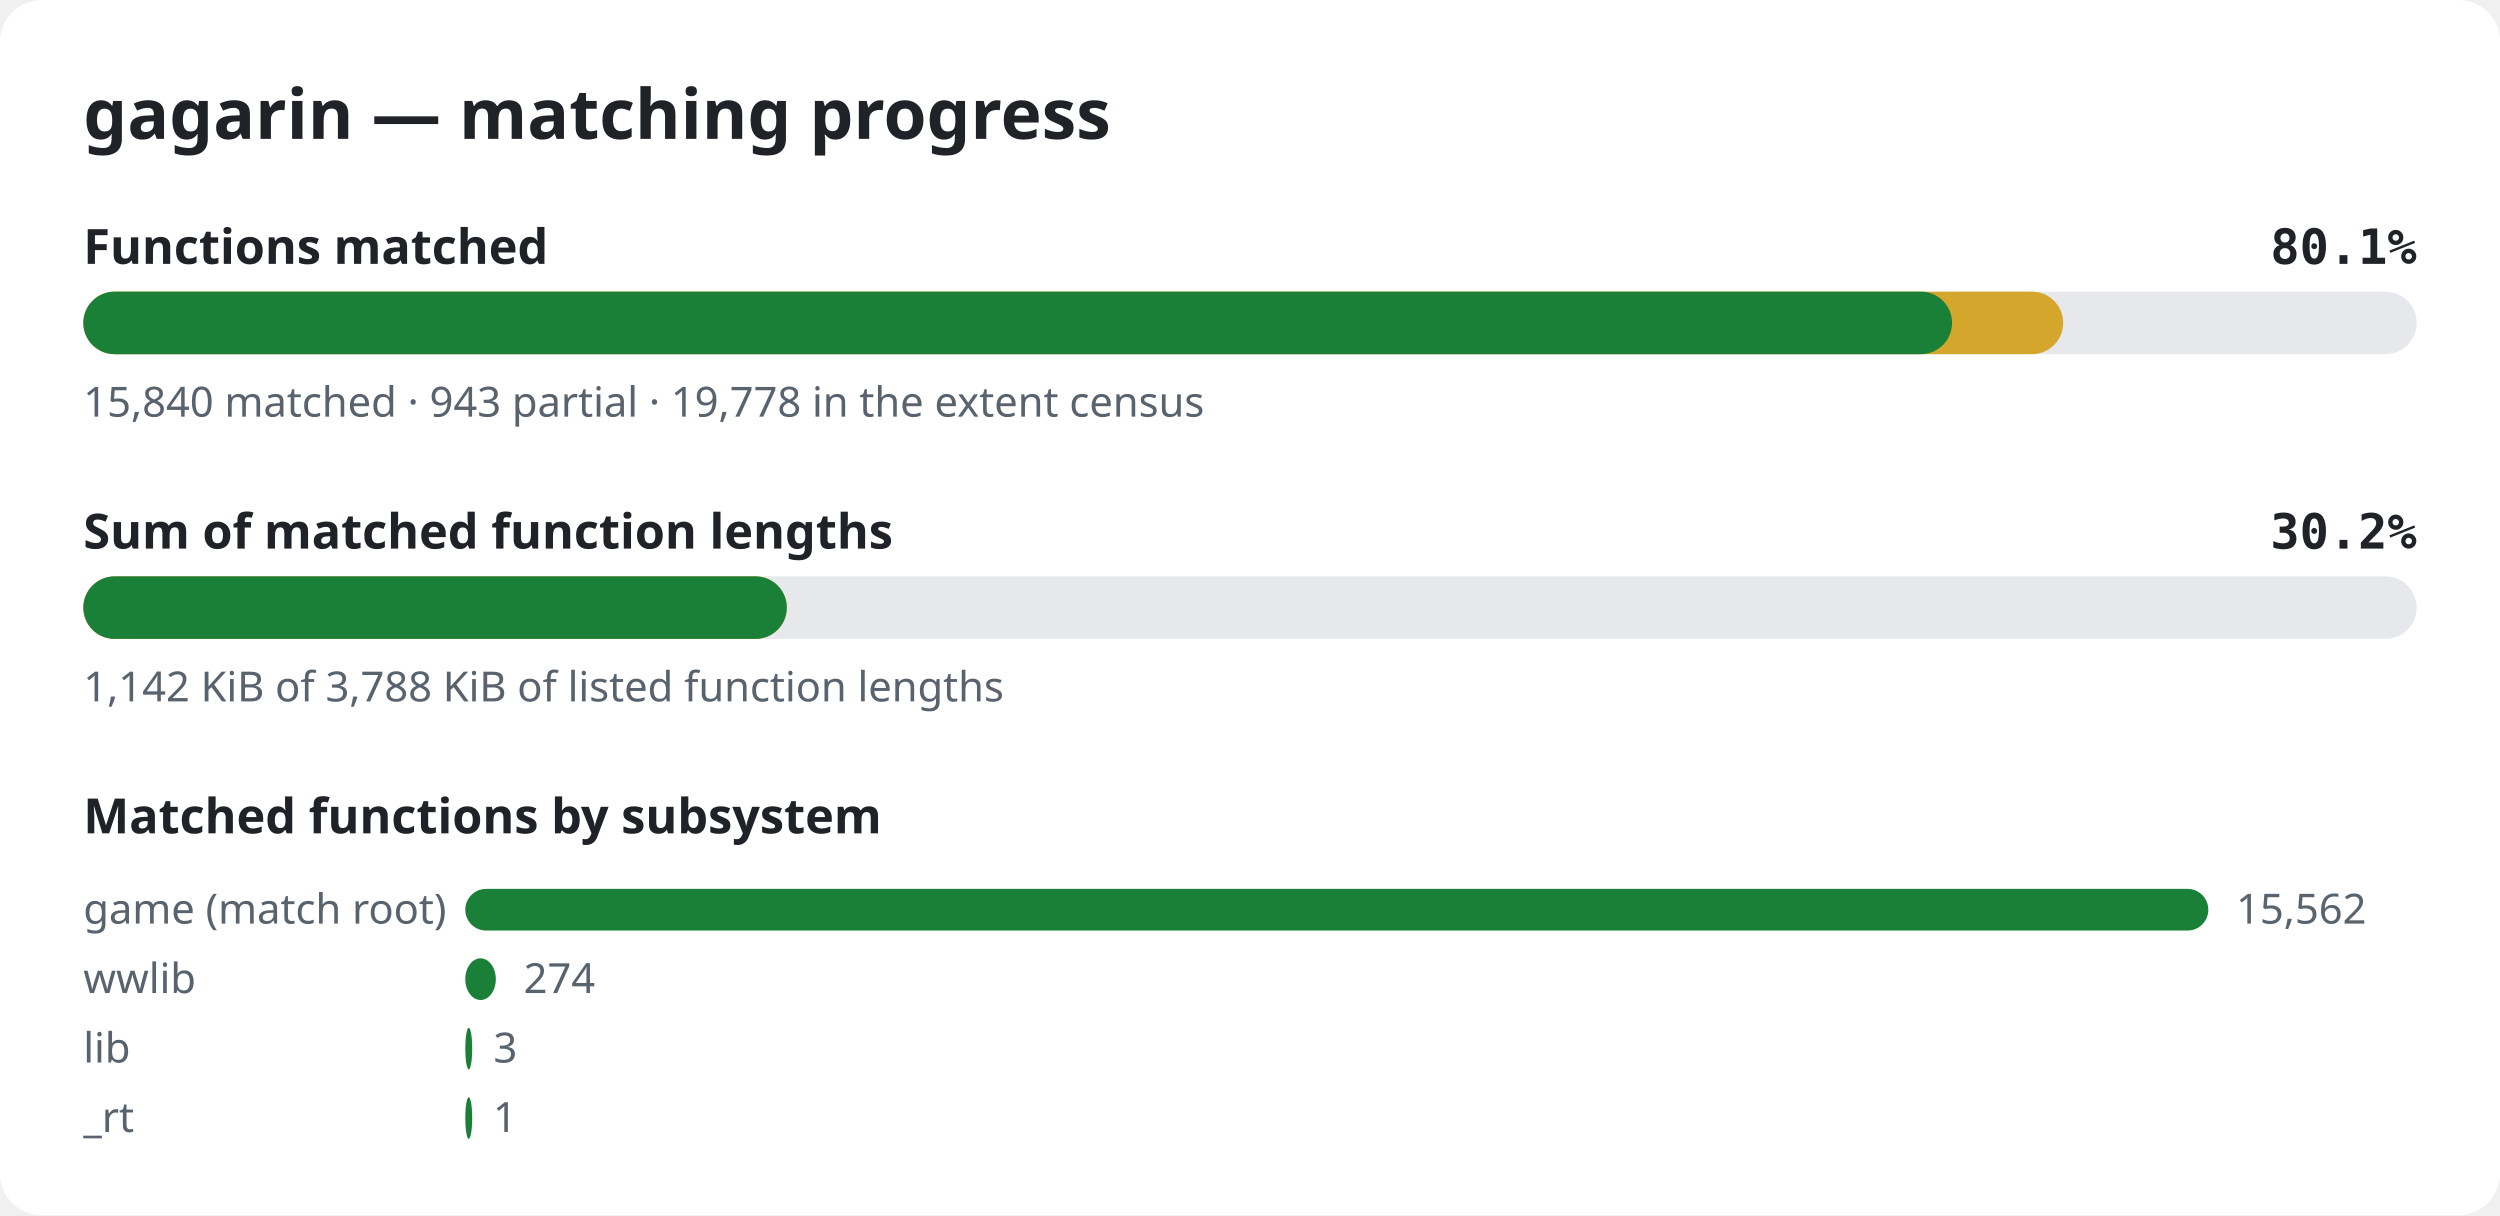
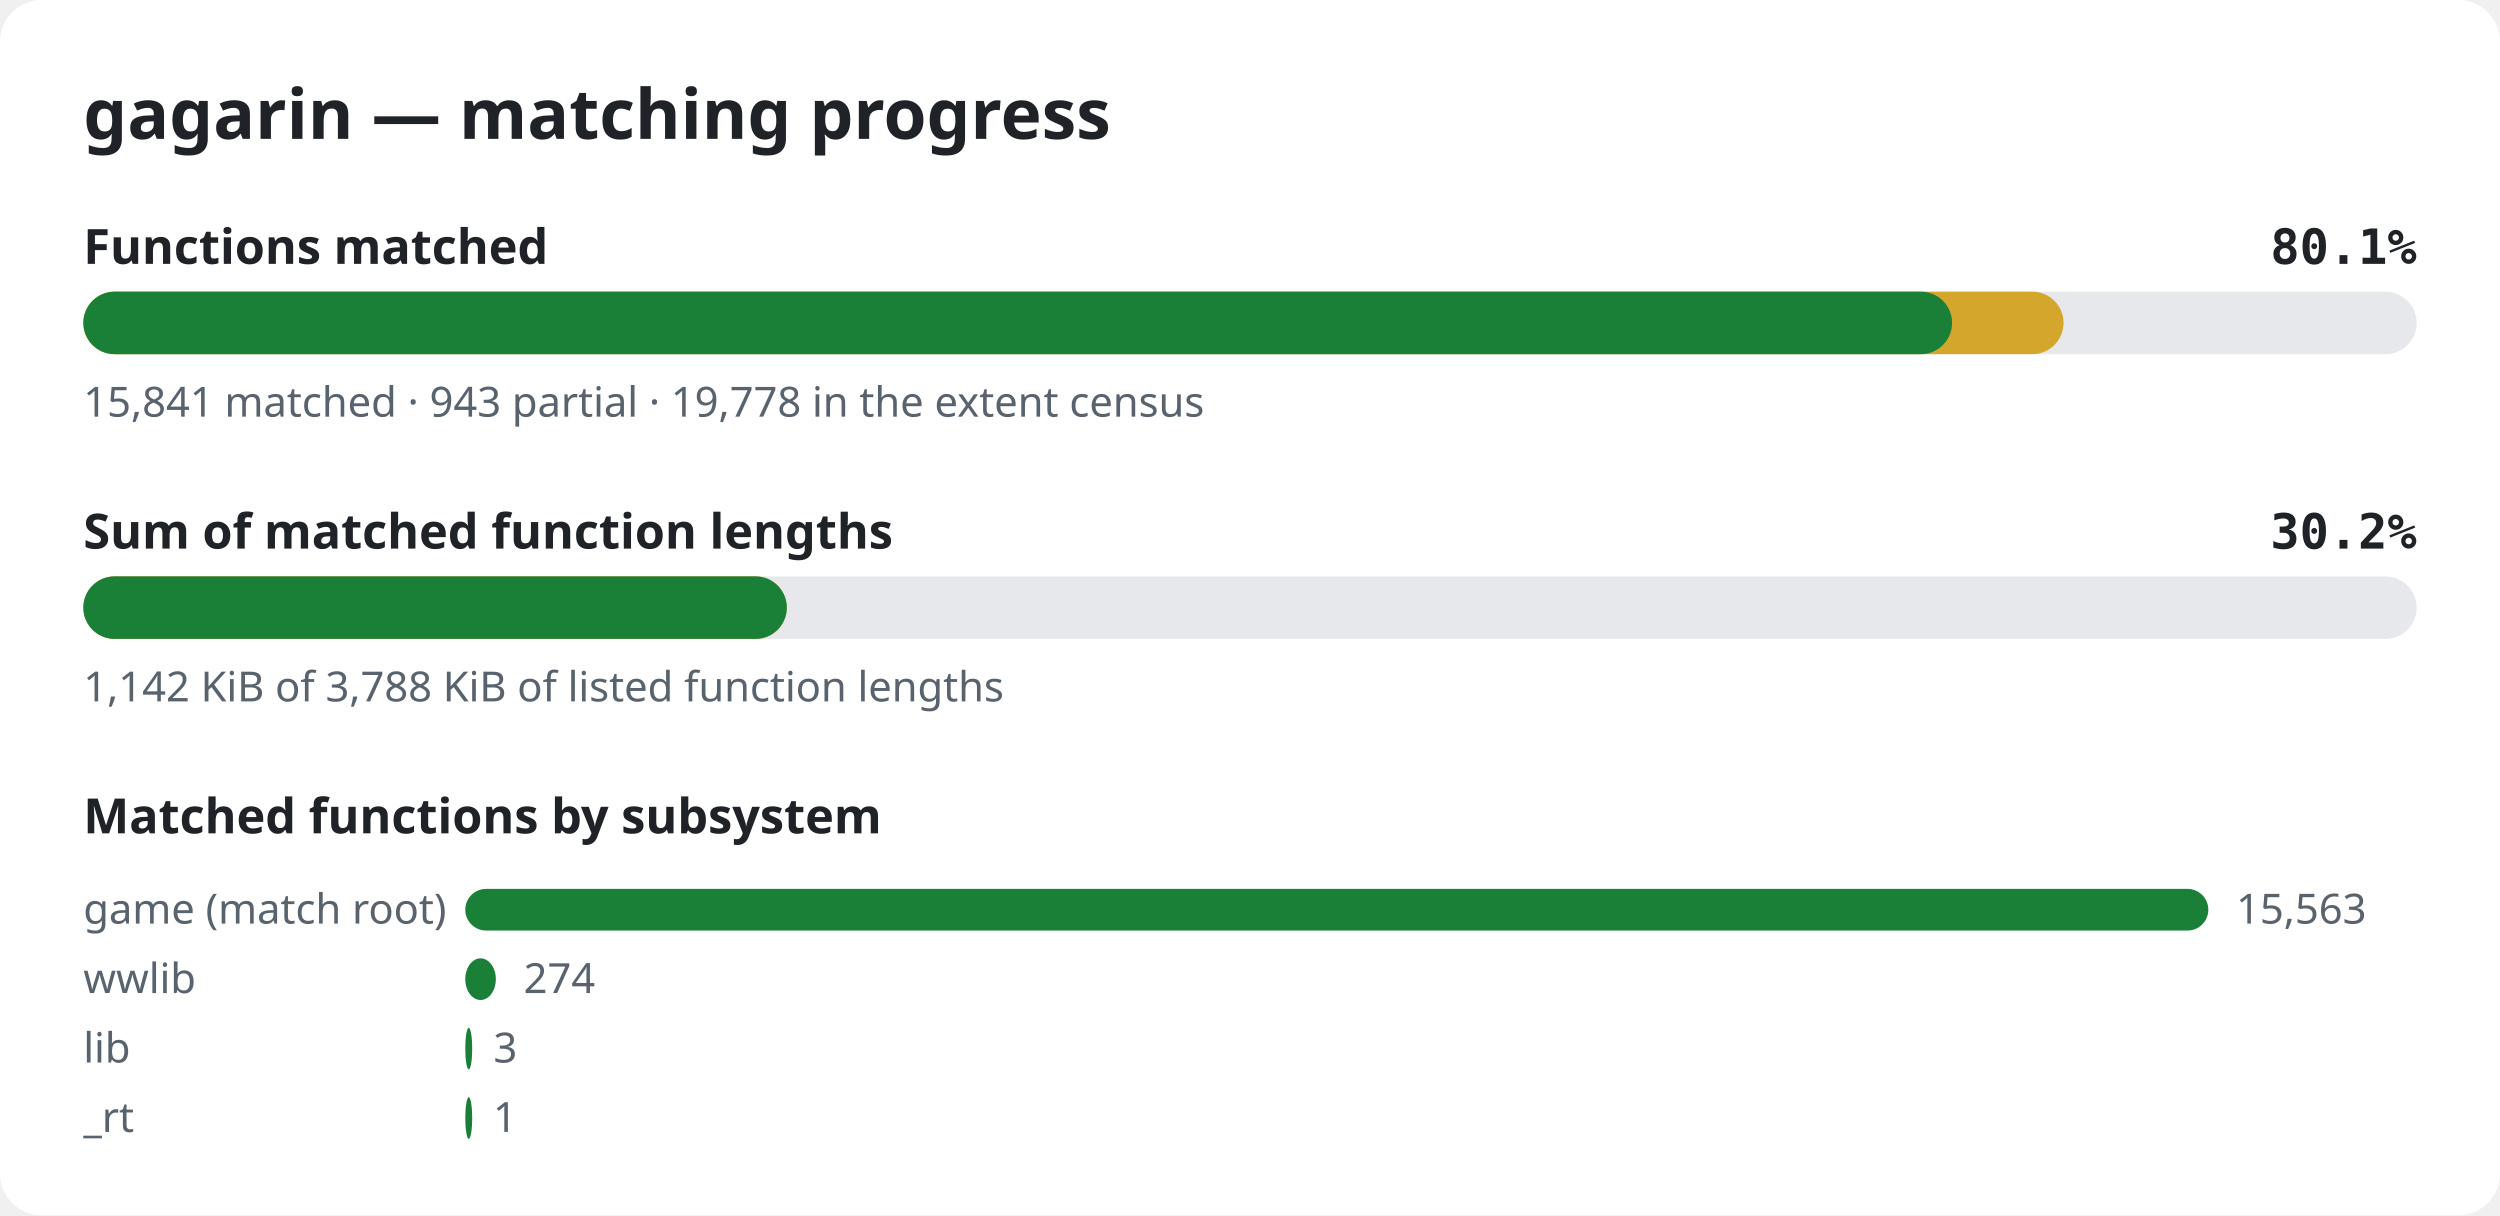
<svg xmlns="http://www.w3.org/2000/svg" width="720" height="350" viewBox="0 0 720 350" role="img" aria-label="gagarin matching progress">
  <style>.bg{fill:#ffffff}.title{font:600 20px sans-serif;fill:#1f2328}.label{font:600 14px sans-serif;fill:#1f2328}.pct{font:600 14px monospace;fill:#1f2328}.note{font:12px sans-serif;fill:#59636e}.track{fill:#e6e8eb}.done{fill:#1a7f37}.partial{fill:#d4a72c}@media (prefers-color-scheme: dark){.bg{fill:#0d1117}.title,.label,.pct{fill:#e6edf3}.note{fill:#9198a1}.track{fill:#262c36}.done{fill:#3fb950}.partial{fill:#d29922}}</style>
  <rect width="720" height="350" rx="12" class="bg" />
  <text x="24" y="40" class="title">gagarin — matching progress</text>
  <text x="24" y="76" class="label">Functions matched</text>
  <text x="696" y="76" class="pct" text-anchor="end">80.1%</text>
  <rect x="24" y="84" width="672" height="18" rx="9" class="track" />
-   <rect x="24" y="84" width="570.2" height="18" rx="9" class="partial" />
+   <rect x="24" y="84" width="570.3" height="18" rx="9" class="partial" />
  <rect x="24" y="84" width="538.2" height="18" rx="9" class="done" />
-   <text x="24" y="120" class="note">15,840 matched · 943 partial · 19,778 in the extent census</text>
+   <text x="24" y="120" class="note">15,841 matched · 943 partial · 19,778 in the extent census</text>
  <text x="24" y="158" class="label">Sum of matched function lengths</text>
  <text x="696" y="158" class="pct" text-anchor="end">30.2%</text>
  <rect x="24" y="166" width="672" height="18" rx="9" class="track" />
  <rect x="24" y="166" width="202.6" height="18" rx="9" class="partial" />
  <rect x="24" y="166" width="202.6" height="18" rx="9" class="done" />
  <text x="24" y="202" class="note">1,142 KiB of 3,788 KiB of listed function lengths</text>
  <text x="24" y="240" class="label">Matched functions by subsystem</text>
  <text x="24" y="266" class="note">game (match root)</text>
  <rect x="134" y="256" width="502.0" height="12" rx="6" class="done" />
-   <text x="644.0" y="266" class="note">15,562</text>
+   <text x="644.0" y="266" class="note">15,563</text>
  <text x="24" y="286" class="note">wwlib</text>
  <rect x="134" y="276" width="8.8" height="12" rx="6" class="done" />
  <text x="150.8" y="286" class="note">274</text>
  <text x="24" y="306" class="note">lib</text>
  <rect x="134" y="296" width="2.0" height="12" rx="6" class="done" />
  <text x="142.1" y="306" class="note">3</text>
  <text x="24" y="326" class="note">_rt</text>
  <rect x="134" y="316" width="2.0" height="12" rx="6" class="done" />
  <text x="142.0" y="326" class="note">1</text>
</svg>
